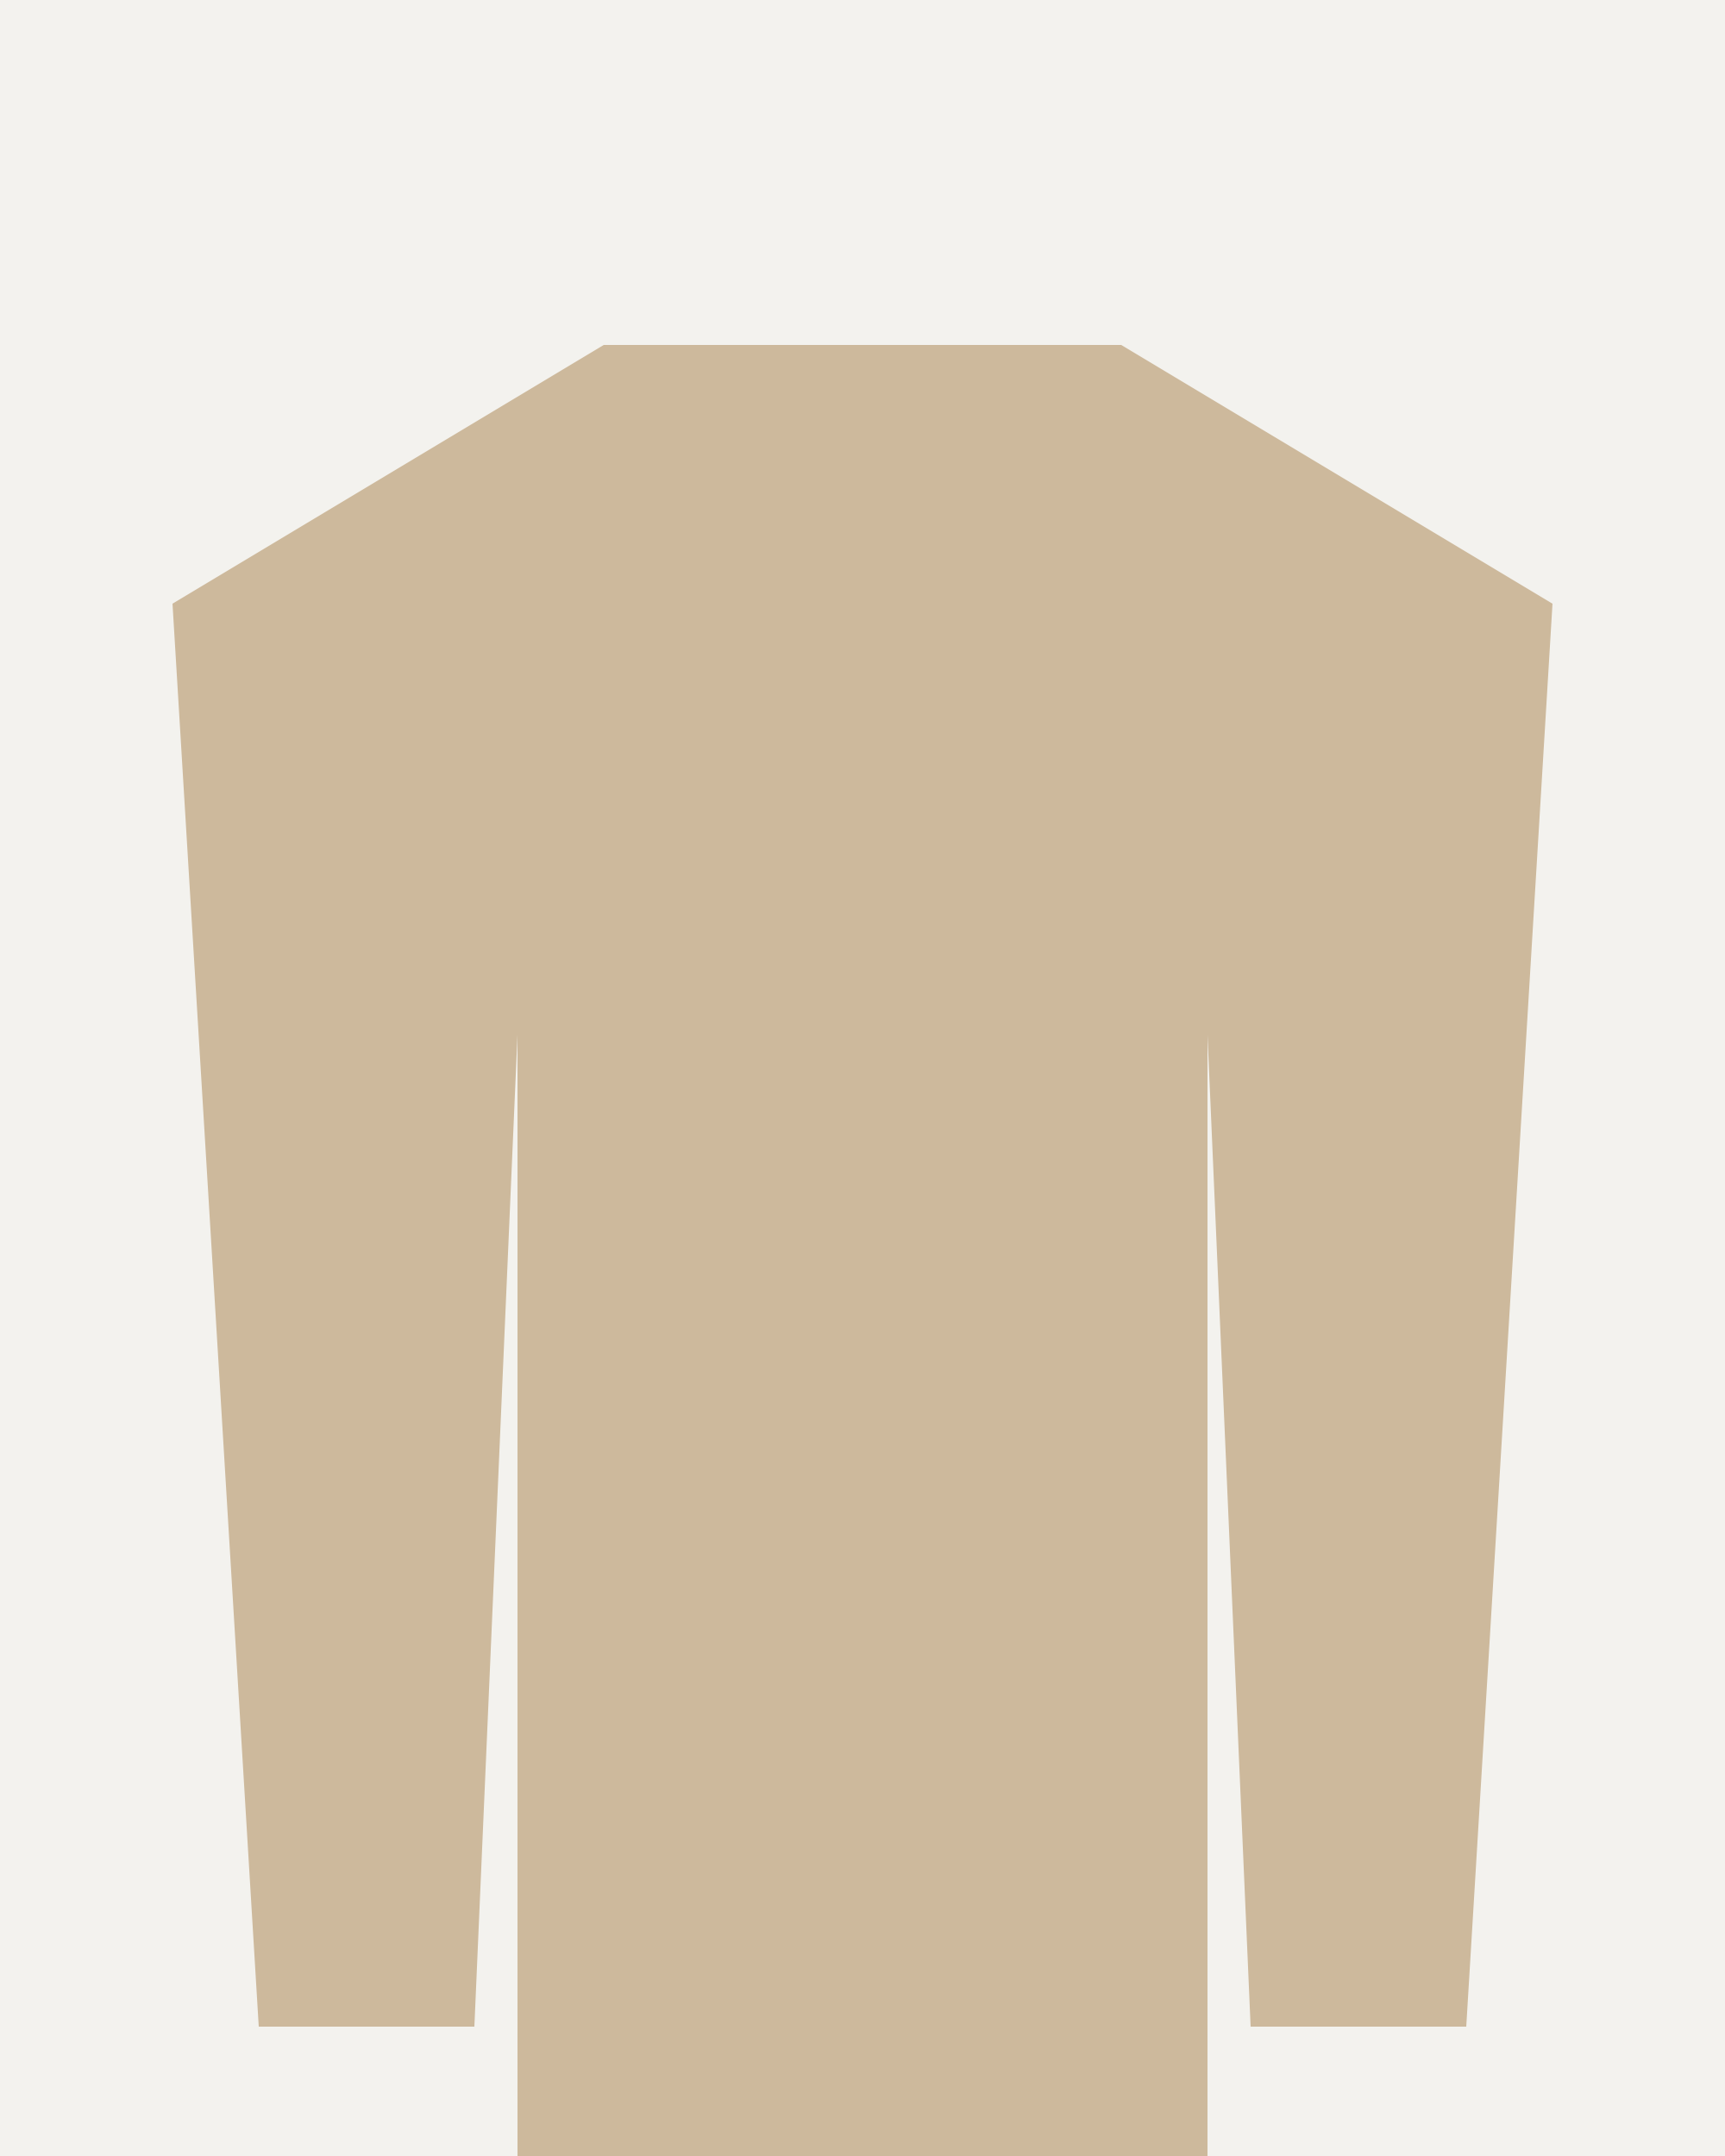
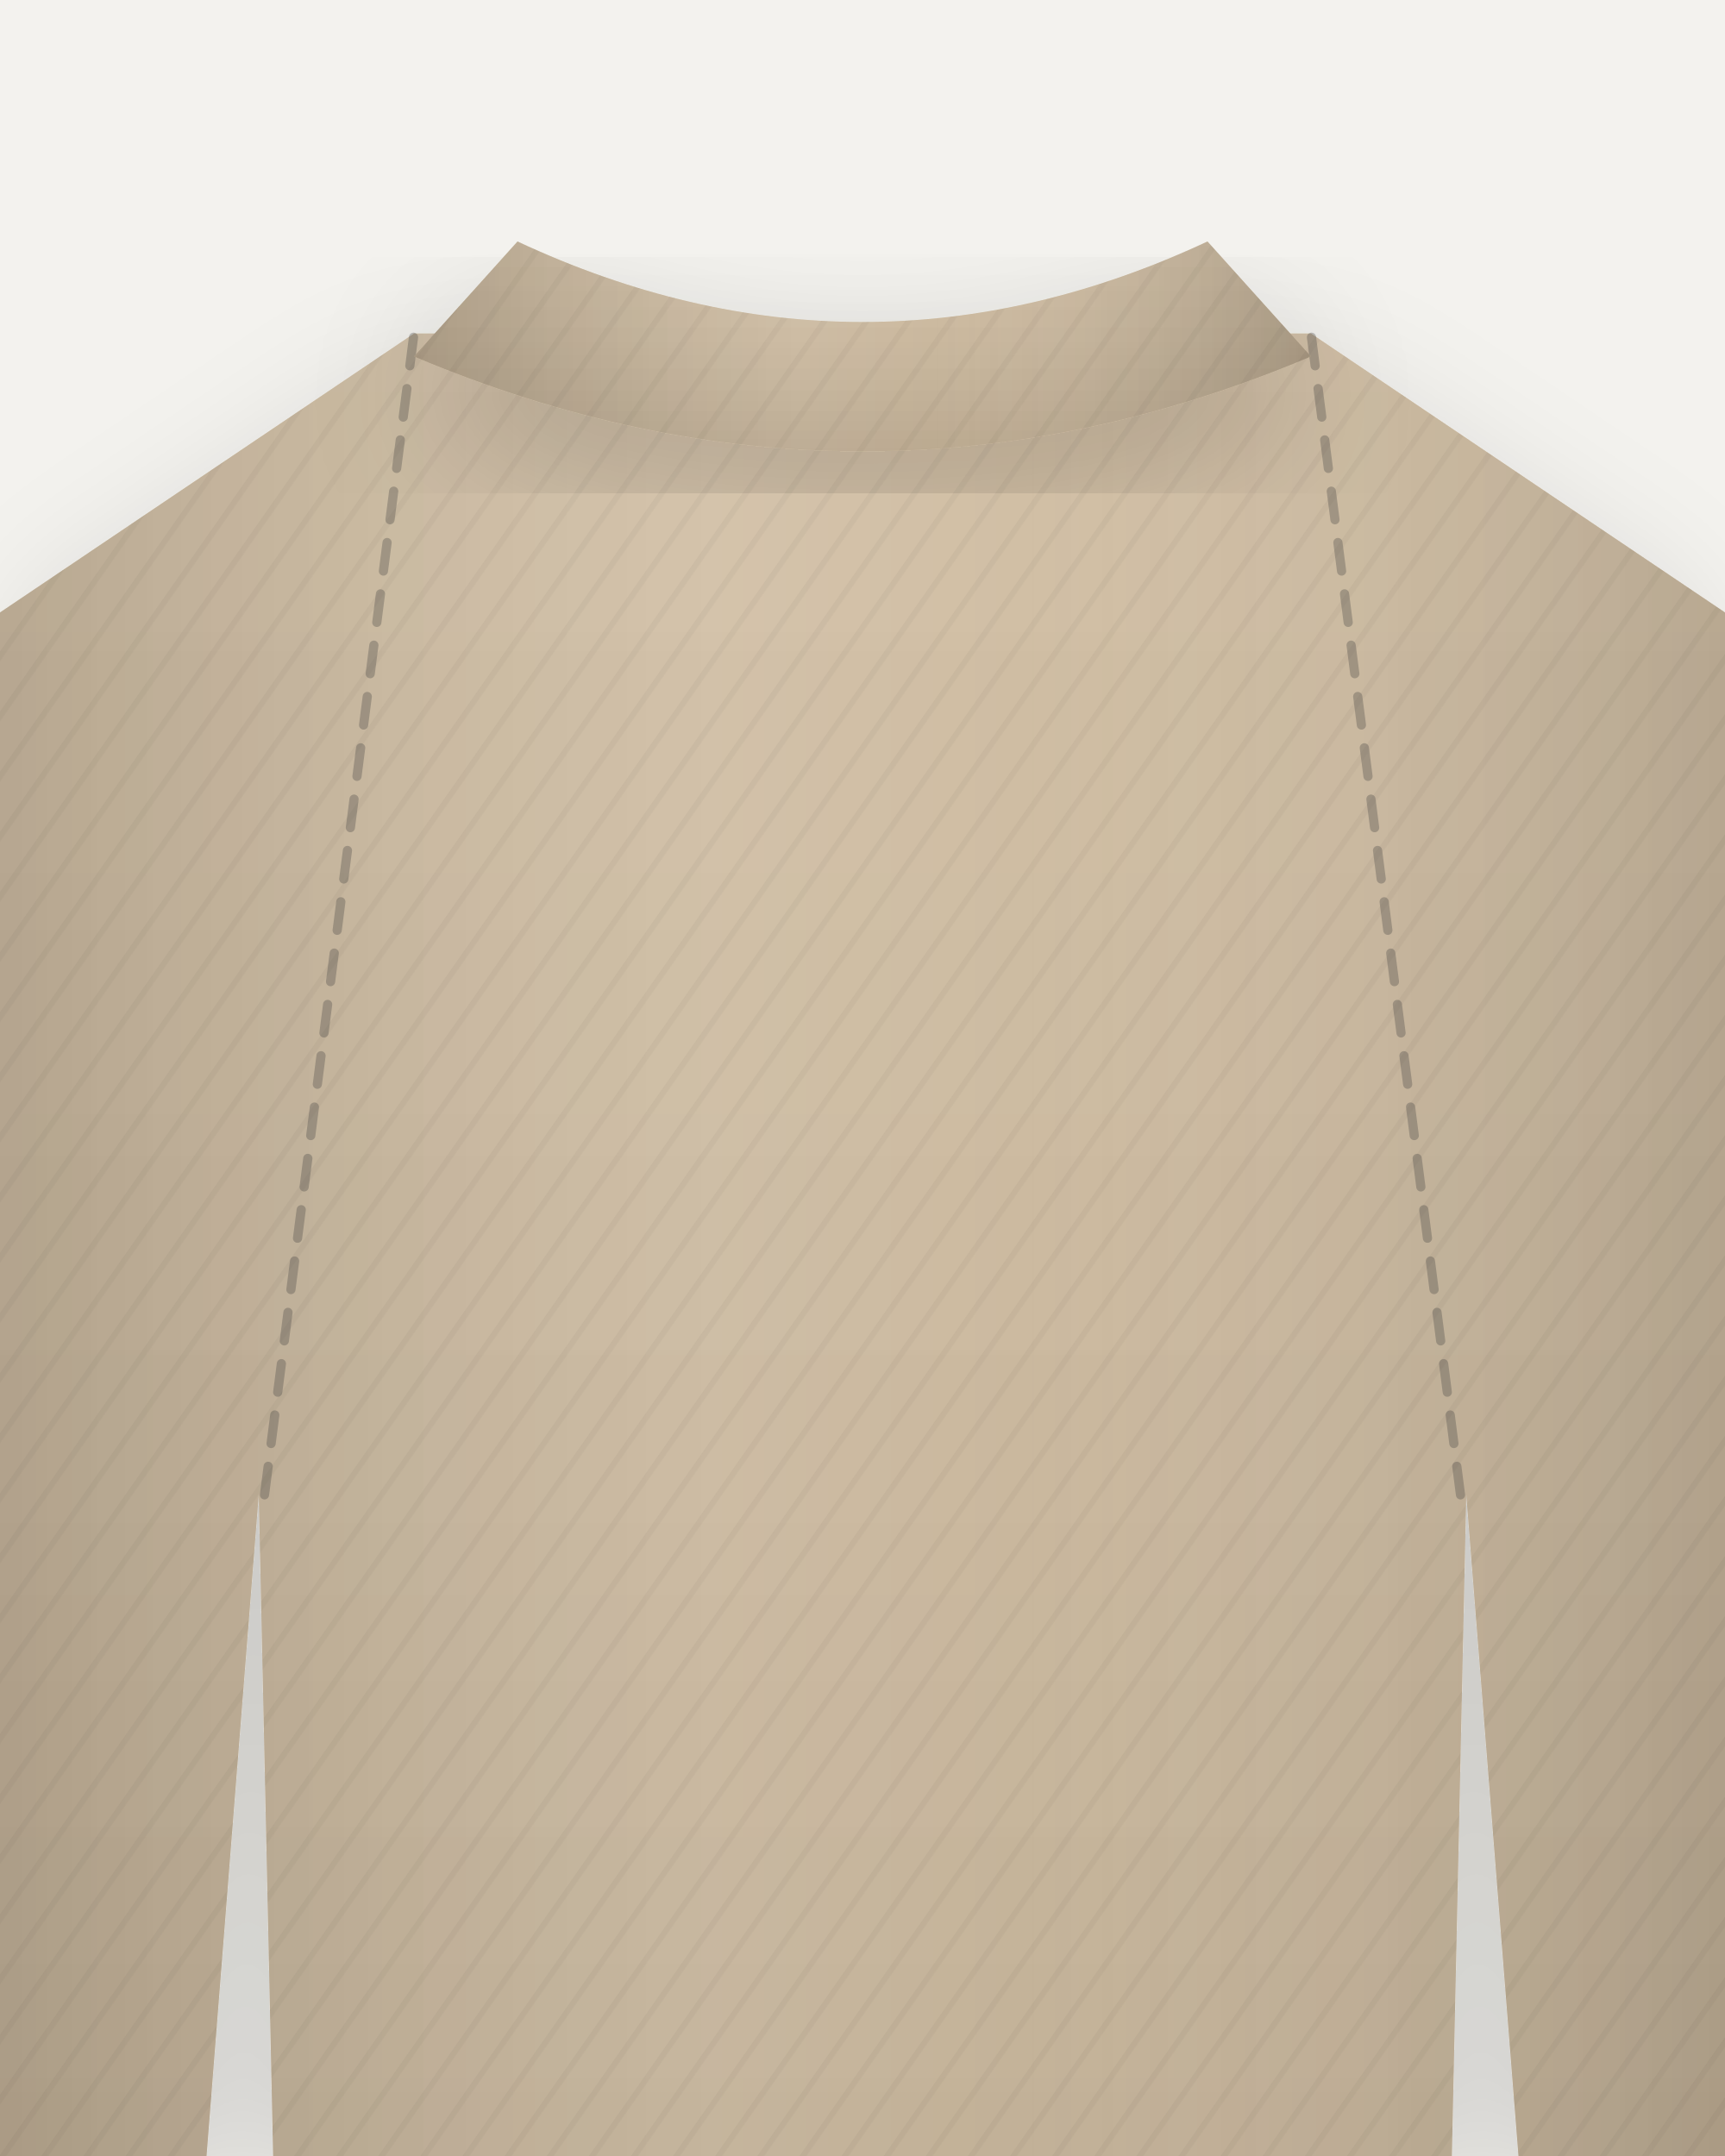
- <svg xmlns="http://www.w3.org/2000/svg" width="600" height="750" viewBox="0 0 600 750">
-   <rect width="600" height="750" fill="#f3f2ee" />
-   <path d="M240 160h120l100 60-20 330h-50l-10-230v260H220V320l-10 230h-50l-20-330z" fill="#cdb99c" transform="translate(-150,-120) scale(1.5)" />
+ <svg xmlns="http://www.w3.org/2000/svg" width="600" height="750" viewBox="150 70 300 375">
+   <defs>
+     <linearGradient id="luz" x1="0" y1="0" x2="1" y2="0">
+       <stop offset="0" stop-color="#000" stop-opacity="0.16" />
+       <stop offset="0.42" stop-color="#fff" stop-opacity="0.10" />
+       <stop offset="0.58" stop-color="#fff" stop-opacity="0.04" />
+       <stop offset="1" stop-color="#000" stop-opacity="0.18" />
+     </linearGradient>
+     <linearGradient id="caida" x1="0" y1="0" x2="0" y2="1">
+       <stop offset="0" stop-color="#fff" stop-opacity="0.06" />
+       <stop offset="1" stop-color="#000" stop-opacity="0.10" />
+     </linearGradient>
+     <pattern id="tejido" width="6" height="6" patternUnits="userSpaceOnUse" patternTransform="rotate(35)">
+       <line x1="0" y1="0" x2="0" y2="6" stroke="#000" stroke-opacity="0.035" stroke-width="2" />
+     </pattern>
+     <filter id="sombra" x="-20%" y="-20%" width="140%" height="140%">
+       <feDropShadow dx="0" dy="10" stdDeviation="12" flood-color="#000" flood-opacity="0.16" />
+     </filter>
+   </defs>
+   <rect x="-100" y="-100" width="800" height="950" fill="#f3f2ee" />
+   <g filter="url(#sombra)">
+     <path d="M222 128 L378 128 L470 190 Q482 400 468 520 L420 520 L405 330 L400 560 L200 560 L195 330 L180 520 L132 520 Q118 400 130 190 Z" fill="#cdb99c" />
+   </g>
+   <path d="M222 128 L378 128 L470 190 Q482 400 468 520 L420 520 L405 330 L400 560 L200 560 L195 330 L180 520 L132 520 Q118 400 130 190 Z" fill="url(#luz)" />
+   <path d="M222 128 L378 128 L470 190 Q482 400 468 520 L420 520 L405 330 L400 560 L200 560 L195 330 L180 520 L132 520 Q118 400 130 190 Z" fill="url(#caida)" />
+   <path d="M222 128 L378 128 L470 190 Q482 400 468 520 L420 520 L405 330 L400 560 L200 560 L195 330 L180 520 L132 520 Q118 400 130 190 Z" fill="url(#tejido)" />
+   <g fill="none" stroke="#3a3a3a" stroke-opacity="0.30" stroke-width="1.6" stroke-dasharray="5 4" stroke-linecap="round">
+     <path d="M196 330 L222 128" />
+     <path d="M404 330 L378 128" />
+     <path d="M202 545 L398 545" />
+     <path d="M134 502 L180 502" />
+     <path d="M420 502 L466 502" />
+     <path d="M206 530 L206 560" stroke-dasharray="1 0" stroke-opacity="0.2" />
+     <path d="M216 530 L216 560" stroke-dasharray="1 0" stroke-opacity="0.2" />
+     <path d="M226 530 L226 560" stroke-dasharray="1 0" stroke-opacity="0.2" />
+     <path d="M236 530 L236 560" stroke-dasharray="1 0" stroke-opacity="0.2" />
+     <path d="M246 530 L246 560" stroke-dasharray="1 0" stroke-opacity="0.2" />
+     <path d="M256 530 L256 560" stroke-dasharray="1 0" stroke-opacity="0.2" />
+     <path d="M266 530 L266 560" stroke-dasharray="1 0" stroke-opacity="0.2" />
+     <path d="M276 530 L276 560" stroke-dasharray="1 0" stroke-opacity="0.2" />
+     <path d="M286 530 L286 560" stroke-dasharray="1 0" stroke-opacity="0.2" />
+     <path d="M296 530 L296 560" stroke-dasharray="1 0" stroke-opacity="0.2" />
+     <path d="M306 530 L306 560" stroke-dasharray="1 0" stroke-opacity="0.2" />
+     <path d="M316 530 L316 560" stroke-dasharray="1 0" stroke-opacity="0.2" />
+     <path d="M326 530 L326 560" stroke-dasharray="1 0" stroke-opacity="0.2" />
+     <path d="M336 530 L336 560" stroke-dasharray="1 0" stroke-opacity="0.2" />
+     <path d="M346 530 L346 560" stroke-dasharray="1 0" stroke-opacity="0.2" />
+     <path d="M356 530 L356 560" stroke-dasharray="1 0" stroke-opacity="0.2" />
+     <path d="M366 530 L366 560" stroke-dasharray="1 0" stroke-opacity="0.2" />
+     <path d="M376 530 L376 560" stroke-dasharray="1 0" stroke-opacity="0.2" />
+     <path d="M386 530 L386 560" stroke-dasharray="1 0" stroke-opacity="0.2" />
+     <path d="M396 530 L396 560" stroke-dasharray="1 0" stroke-opacity="0.2" />
+   </g>
+   <g filter="url(#sombra)">
+     <path d="M240 112 Q300 140 360 112 L378 132 Q300 165 222 132 Z" fill="#cdb99c" />
+   </g>
+   <path d="M240 112 Q300 140 360 112 L378 132 Q300 165 222 132 Z" fill="url(#luz)" />
+   <path d="M240 112 Q300 140 360 112 L378 132 Q300 165 222 132 Z" fill="url(#caida)" />
+   <path d="M240 112 Q300 140 360 112 L378 132 Q300 165 222 132 Z" fill="url(#tejido)" />
+   <g fill="none" stroke="#3a3a3a" stroke-opacity="0.30" stroke-width="1.6" stroke-dasharray="5 4" stroke-linecap="round" />
</svg>
